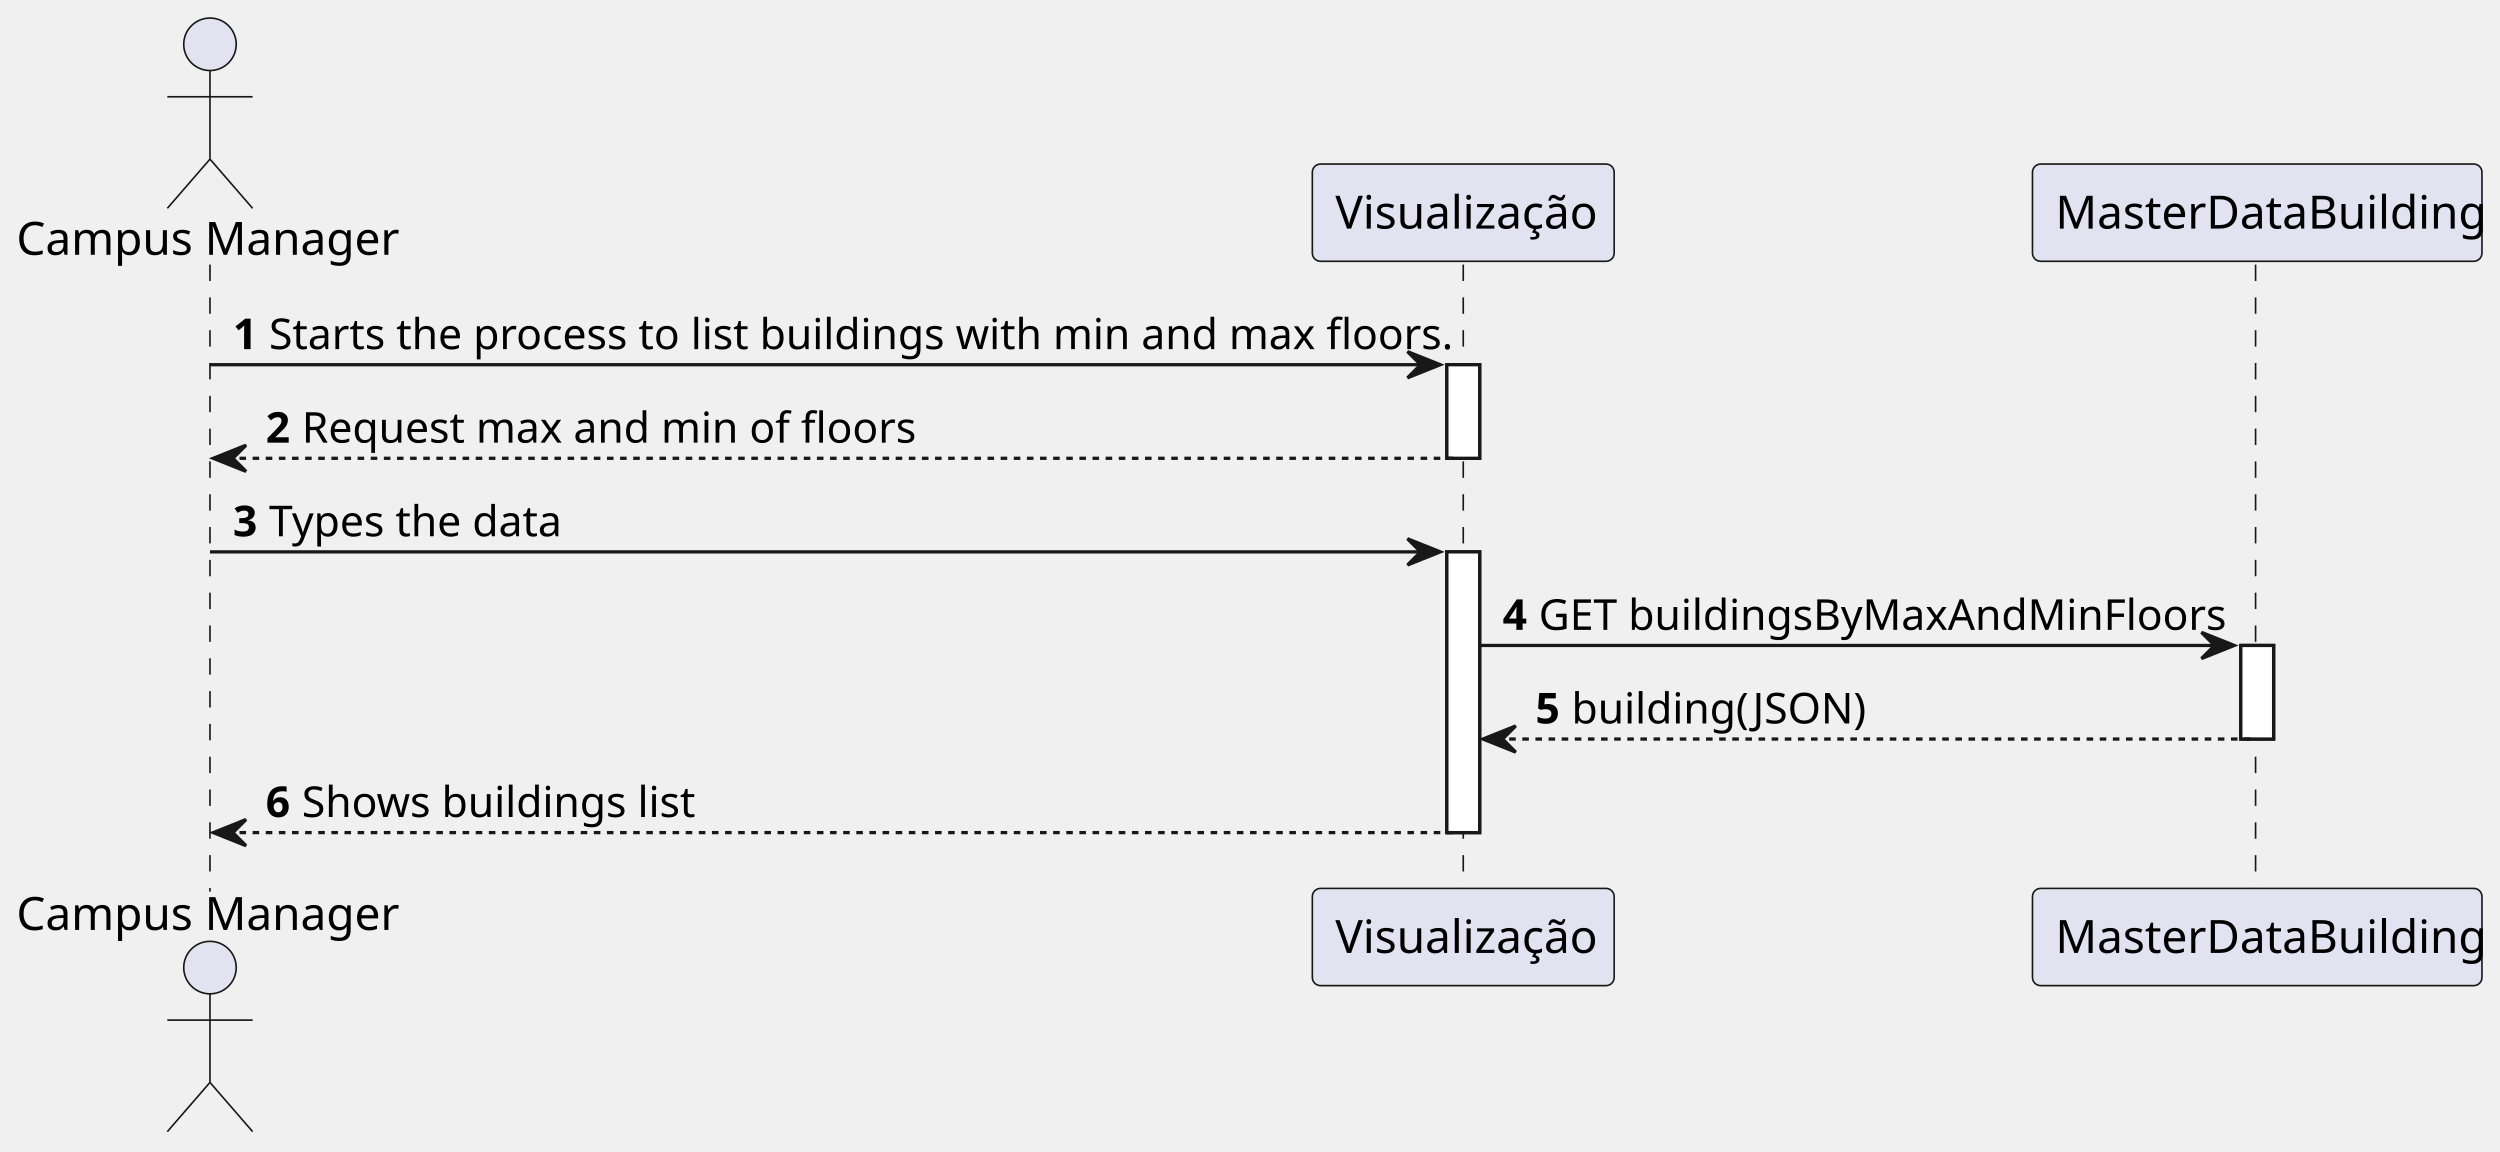
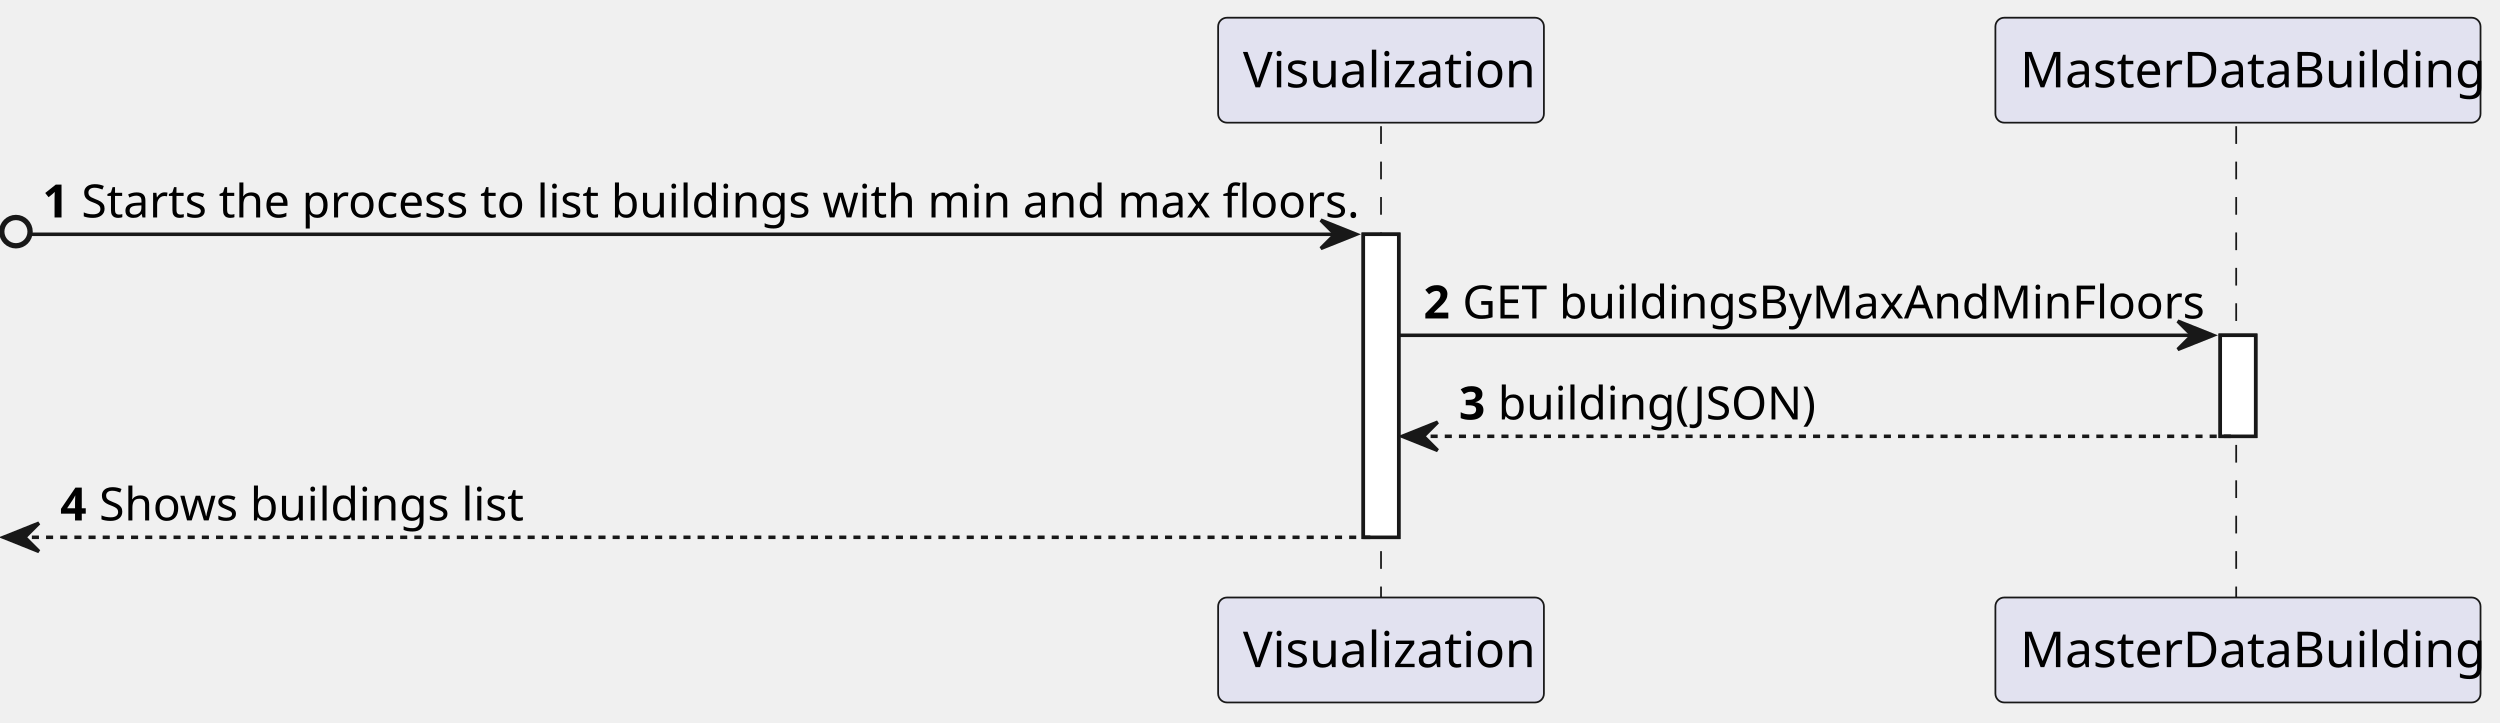
- <svg xmlns="http://www.w3.org/2000/svg" contentStyleType="text/css" height="351px" preserveAspectRatio="none" style="width:762px;height:351px;background:#FFFFFF;" version="1.1" viewBox="0 0 762 351" width="762px" zoomAndPan="magnify">
+ <svg xmlns="http://www.w3.org/2000/svg" contentStyleType="text/css" height="204px" preserveAspectRatio="none" style="width:706px;height:204px;background:#FFFFFF;" version="1.1" viewBox="0 0 706 204" width="706px" zoomAndPan="magnify">
  <defs />
  <g>
-     <rect fill="#FFFFFF" height="28.523" style="stroke:#181818;stroke-width:1.0;" width="10" x="441" y="111.164" />
-     <rect fill="#FFFFFF" height="85.57" style="stroke:#181818;stroke-width:1.0;" width="10" x="441" y="168.211" />
-     <rect fill="#FFFFFF" height="28.523" style="stroke:#181818;stroke-width:1.0;" width="10" x="683" y="196.734" />
-     <line style="stroke:#181818;stroke-width:0.5;stroke-dasharray:5.0,5.0;" x1="64" x2="64" y1="80.641" y2="271.781" />
-     <line style="stroke:#181818;stroke-width:0.5;stroke-dasharray:5.0,5.0;" x1="446" x2="446" y1="80.641" y2="271.781" />
-     <line style="stroke:#181818;stroke-width:0.5;stroke-dasharray:5.0,5.0;" x1="687.5" x2="687.5" y1="80.641" y2="271.781" />
-     <text fill="#000000" font-family="sans-serif" font-size="14" lengthAdjust="spacing" textLength="112" x="5" y="77.674">Campus Manager</text>
-     <ellipse cx="64" cy="13.5" fill="#E2E2F0" rx="8" ry="8" style="stroke:#181818;stroke-width:0.5;" />
-     <path d="M64,21.5 L64,48.5 M51,29.5 L77,29.5 M64,48.5 L51,63.5 M64,48.5 L77,63.5 " fill="none" style="stroke:#181818;stroke-width:0.5;" />
-     <text fill="#000000" font-family="sans-serif" font-size="14" lengthAdjust="spacing" textLength="112" x="5" y="283.455">Campus Manager</text>
-     <ellipse cx="64" cy="294.922" fill="#E2E2F0" rx="8" ry="8" style="stroke:#181818;stroke-width:0.5;" />
-     <path d="M64,302.922 L64,329.922 M51,310.922 L77,310.922 M64,329.922 L51,344.922 M64,329.922 L77,344.922 " fill="none" style="stroke:#181818;stroke-width:0.5;" />
-     <rect fill="#E2E2F0" height="29.641" rx="2.5" ry="2.5" style="stroke:#181818;stroke-width:0.5;" width="92" x="400" y="50" />
-     <text fill="#000000" font-family="sans-serif" font-size="14" lengthAdjust="spacing" textLength="78" x="407" y="69.674">Visualização</text>
-     <rect fill="#E2E2F0" height="29.641" rx="2.5" ry="2.5" style="stroke:#181818;stroke-width:0.5;" width="92" x="400" y="270.781" />
-     <text fill="#000000" font-family="sans-serif" font-size="14" lengthAdjust="spacing" textLength="78" x="407" y="290.455">Visualização</text>
-     <rect fill="#E2E2F0" height="29.641" rx="2.5" ry="2.5" style="stroke:#181818;stroke-width:0.5;" width="137" x="619.5" y="50" />
-     <text fill="#000000" font-family="sans-serif" font-size="14" lengthAdjust="spacing" textLength="123" x="626.5" y="69.674">MasterDataBuilding</text>
-     <rect fill="#E2E2F0" height="29.641" rx="2.5" ry="2.5" style="stroke:#181818;stroke-width:0.5;" width="137" x="619.5" y="270.781" />
-     <text fill="#000000" font-family="sans-serif" font-size="14" lengthAdjust="spacing" textLength="123" x="626.5" y="290.455">MasterDataBuilding</text>
-     <rect fill="#FFFFFF" height="28.523" style="stroke:#181818;stroke-width:1.0;" width="10" x="441" y="111.164" />
-     <rect fill="#FFFFFF" height="85.57" style="stroke:#181818;stroke-width:1.0;" width="10" x="441" y="168.211" />
-     <rect fill="#FFFFFF" height="28.523" style="stroke:#181818;stroke-width:1.0;" width="10" x="683" y="196.734" />
-     <polygon fill="#181818" points="429,107.164,439,111.164,429,115.164,433,111.164" style="stroke:#181818;stroke-width:1.0;" />
-     <line style="stroke:#181818;stroke-width:1.0;" x1="64" x2="435" y1="111.164" y2="111.164" />
-     <text fill="#000000" font-family="sans-serif" font-size="13" font-weight="bold" lengthAdjust="spacing" textLength="7" x="71" y="106.409">1</text>
-     <text fill="#000000" font-family="sans-serif" font-size="13" lengthAdjust="spacing" textLength="347" x="82" y="106.409">Starts the process to  list buildings with min and max floors.</text>
-     <polygon fill="#181818" points="75,135.688,65,139.688,75,143.688,71,139.688" style="stroke:#181818;stroke-width:1.0;" />
-     <line style="stroke:#181818;stroke-width:1.0;stroke-dasharray:2.0,2.0;" x1="69" x2="445" y1="139.688" y2="139.688" />
-     <text fill="#000000" font-family="sans-serif" font-size="13" font-weight="bold" lengthAdjust="spacing" textLength="7" x="81" y="134.933">2</text>
-     <text fill="#000000" font-family="sans-serif" font-size="13" lengthAdjust="spacing" textLength="176" x="92" y="134.933">Request max and min of floors</text>
-     <polygon fill="#181818" points="429,164.211,439,168.211,429,172.211,433,168.211" style="stroke:#181818;stroke-width:1.0;" />
-     <line style="stroke:#181818;stroke-width:1.0;" x1="64" x2="435" y1="168.211" y2="168.211" />
-     <text fill="#000000" font-family="sans-serif" font-size="13" font-weight="bold" lengthAdjust="spacing" textLength="7" x="71" y="163.456">3</text>
-     <text fill="#000000" font-family="sans-serif" font-size="13" lengthAdjust="spacing" textLength="86" x="82" y="163.456">Types the data</text>
-     <polygon fill="#181818" points="671,192.734,681,196.734,671,200.734,675,196.734" style="stroke:#181818;stroke-width:1.0;" />
-     <line style="stroke:#181818;stroke-width:1.0;" x1="451" x2="677" y1="196.734" y2="196.734" />
-     <text fill="#000000" font-family="sans-serif" font-size="13" font-weight="bold" lengthAdjust="spacing" textLength="7" x="458" y="191.98">4</text>
-     <text fill="#000000" font-family="sans-serif" font-size="13" lengthAdjust="spacing" textLength="202" x="469" y="191.98">GET buildingsByMaxAndMinFloors</text>
-     <polygon fill="#181818" points="462,221.258,452,225.258,462,229.258,458,225.258" style="stroke:#181818;stroke-width:1.0;" />
-     <line style="stroke:#181818;stroke-width:1.0;stroke-dasharray:2.0,2.0;" x1="456" x2="687" y1="225.258" y2="225.258" />
-     <text fill="#000000" font-family="sans-serif" font-size="13" font-weight="bold" lengthAdjust="spacing" textLength="7" x="468" y="220.503">5</text>
-     <text fill="#000000" font-family="sans-serif" font-size="13" lengthAdjust="spacing" textLength="86" x="479" y="220.503">building(JSON)</text>
-     <polygon fill="#181818" points="75,249.781,65,253.781,75,257.781,71,253.781" style="stroke:#181818;stroke-width:1.0;" />
-     <line style="stroke:#181818;stroke-width:1.0;stroke-dasharray:2.0,2.0;" x1="69" x2="445" y1="253.781" y2="253.781" />
-     <text fill="#000000" font-family="sans-serif" font-size="13" font-weight="bold" lengthAdjust="spacing" textLength="7" x="81" y="249.026">6</text>
-     <text fill="#000000" font-family="sans-serif" font-size="13" lengthAdjust="spacing" textLength="115" x="92" y="249.026">Shows buildings list</text>
+     <rect fill="#FFFFFF" height="85.57" style="stroke:#181818;stroke-width:1.0;" width="10" x="385" y="66.164" />
+     <rect fill="#FFFFFF" height="28.523" style="stroke:#181818;stroke-width:1.0;" width="10" x="627" y="94.688" />
+     <line style="stroke:#181818;stroke-width:0.5;stroke-dasharray:5.0,5.0;" x1="390" x2="390" y1="35.641" y2="169.734" />
+     <line style="stroke:#181818;stroke-width:0.5;stroke-dasharray:5.0,5.0;" x1="631.5" x2="631.5" y1="35.641" y2="169.734" />
+     <rect fill="#E2E2F0" height="29.641" rx="2.5" ry="2.5" style="stroke:#181818;stroke-width:0.5;" width="92" x="344" y="5" />
+     <text fill="#000000" font-family="sans-serif" font-size="14" lengthAdjust="spacing" textLength="78" x="351" y="24.674">Visualization</text>
+     <rect fill="#E2E2F0" height="29.641" rx="2.5" ry="2.5" style="stroke:#181818;stroke-width:0.5;" width="92" x="344" y="168.734" />
+     <text fill="#000000" font-family="sans-serif" font-size="14" lengthAdjust="spacing" textLength="78" x="351" y="188.408">Visualization</text>
+     <rect fill="#E2E2F0" height="29.641" rx="2.5" ry="2.5" style="stroke:#181818;stroke-width:0.5;" width="137" x="563.5" y="5" />
+     <text fill="#000000" font-family="sans-serif" font-size="14" lengthAdjust="spacing" textLength="123" x="570.5" y="24.674">MasterDataBuilding</text>
+     <rect fill="#E2E2F0" height="29.641" rx="2.5" ry="2.5" style="stroke:#181818;stroke-width:0.5;" width="137" x="563.5" y="168.734" />
+     <text fill="#000000" font-family="sans-serif" font-size="14" lengthAdjust="spacing" textLength="123" x="570.5" y="188.408">MasterDataBuilding</text>
+     <rect fill="#FFFFFF" height="85.57" style="stroke:#181818;stroke-width:1.0;" width="10" x="385" y="66.164" />
+     <rect fill="#FFFFFF" height="28.523" style="stroke:#181818;stroke-width:1.0;" width="10" x="627" y="94.688" />
+     <ellipse cx="4.5" cy="65.414" fill="none" rx="4" ry="4" style="stroke:#181818;stroke-width:1.5;" />
+     <polygon fill="#181818" points="373,62.164,383,66.164,373,70.164,377,66.164" style="stroke:#181818;stroke-width:1.0;" />
+     <line style="stroke:#181818;stroke-width:1.0;" x1="9" x2="379" y1="66.164" y2="66.164" />
+     <text fill="#000000" font-family="sans-serif" font-size="13" font-weight="bold" lengthAdjust="spacing" textLength="7" x="12" y="61.409">1</text>
+     <text fill="#000000" font-family="sans-serif" font-size="13" lengthAdjust="spacing" textLength="347" x="23" y="61.409">Starts the process to  list buildings with min and max floors.</text>
+     <polygon fill="#181818" points="615,90.688,625,94.688,615,98.688,619,94.688" style="stroke:#181818;stroke-width:1.0;" />
+     <line style="stroke:#181818;stroke-width:1.0;" x1="395" x2="621" y1="94.688" y2="94.688" />
+     <text fill="#000000" font-family="sans-serif" font-size="13" font-weight="bold" lengthAdjust="spacing" textLength="7" x="402" y="89.933">2</text>
+     <text fill="#000000" font-family="sans-serif" font-size="13" lengthAdjust="spacing" textLength="202" x="413" y="89.933">GET buildingsByMaxAndMinFloors</text>
+     <polygon fill="#181818" points="406,119.211,396,123.211,406,127.211,402,123.211" style="stroke:#181818;stroke-width:1.0;" />
+     <line style="stroke:#181818;stroke-width:1.0;stroke-dasharray:2.0,2.0;" x1="400" x2="631" y1="123.211" y2="123.211" />
+     <text fill="#000000" font-family="sans-serif" font-size="13" font-weight="bold" lengthAdjust="spacing" textLength="7" x="412" y="118.456">3</text>
+     <text fill="#000000" font-family="sans-serif" font-size="13" lengthAdjust="spacing" textLength="86" x="423" y="118.456">building(JSON)</text>
+     <polygon fill="#181818" points="11,147.734,1,151.734,11,155.734,7,151.734" style="stroke:#181818;stroke-width:1.0;" />
+     <line style="stroke:#181818;stroke-width:1.0;stroke-dasharray:2.0,2.0;" x1="5" x2="389" y1="151.734" y2="151.734" />
+     <text fill="#000000" font-family="sans-serif" font-size="13" font-weight="bold" lengthAdjust="spacing" textLength="7" x="17" y="146.98">4</text>
+     <text fill="#000000" font-family="sans-serif" font-size="13" lengthAdjust="spacing" textLength="115" x="28" y="146.98">Shows buildings list</text>
  </g>
</svg>
